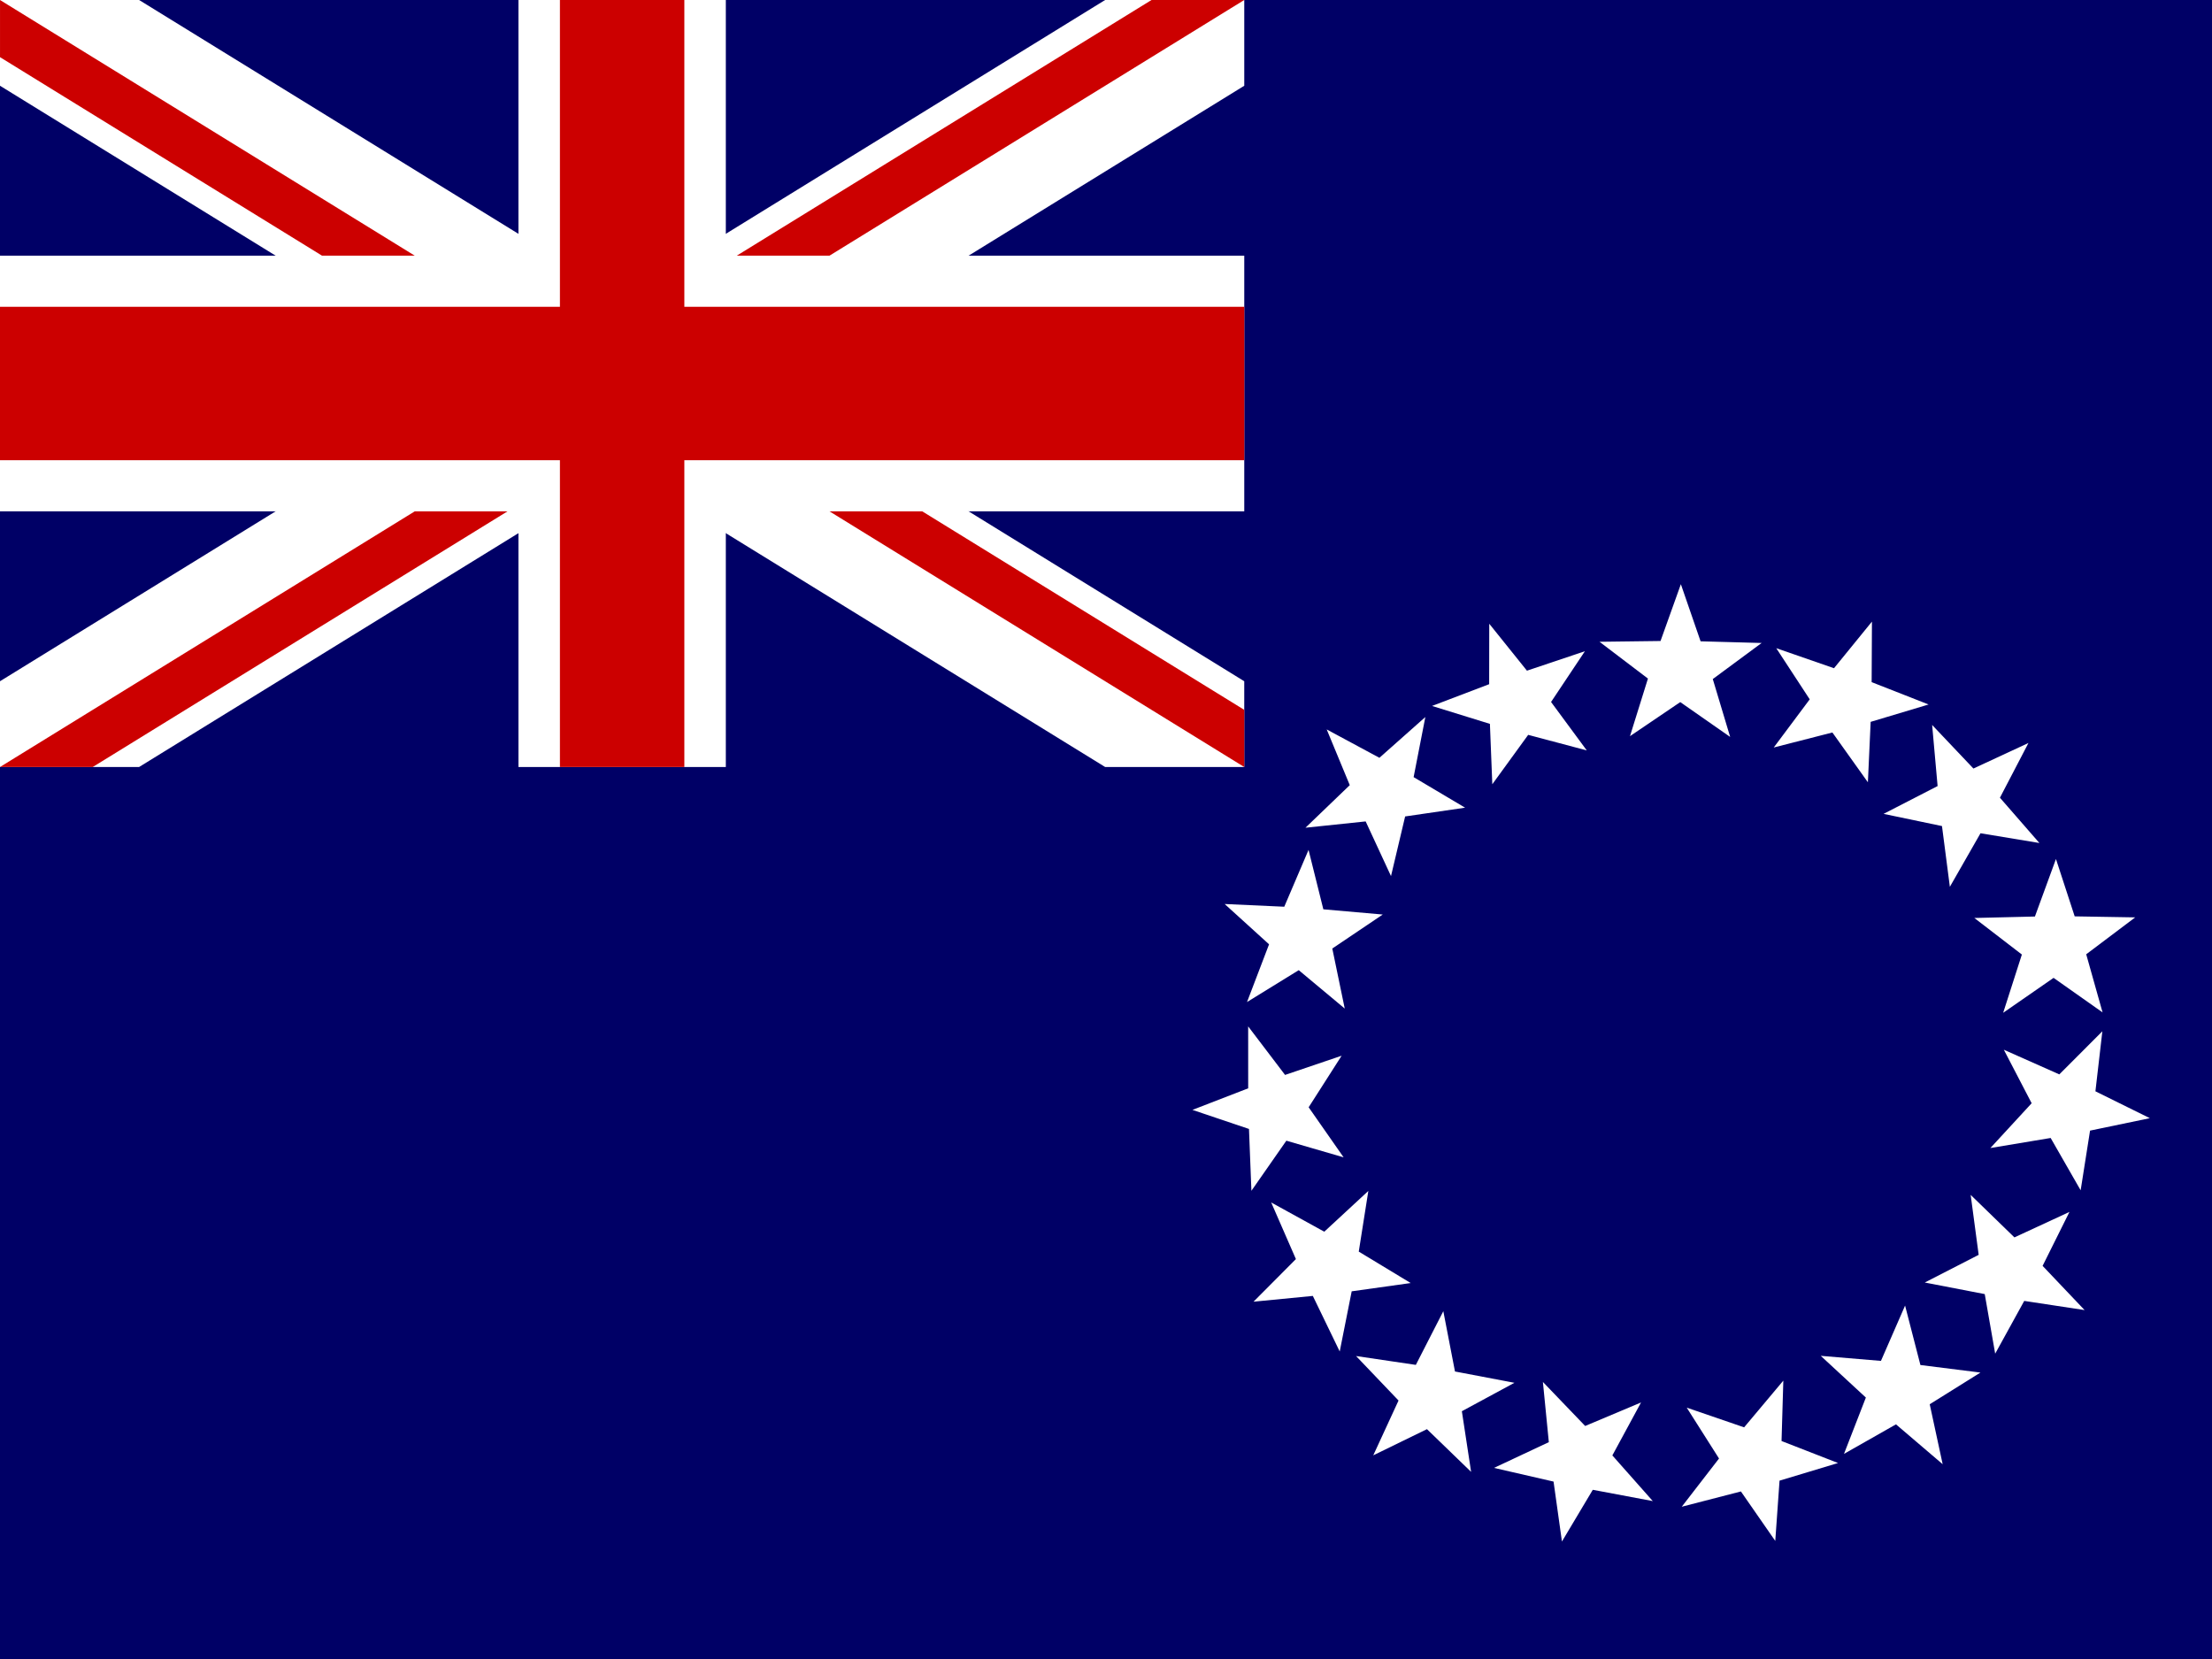
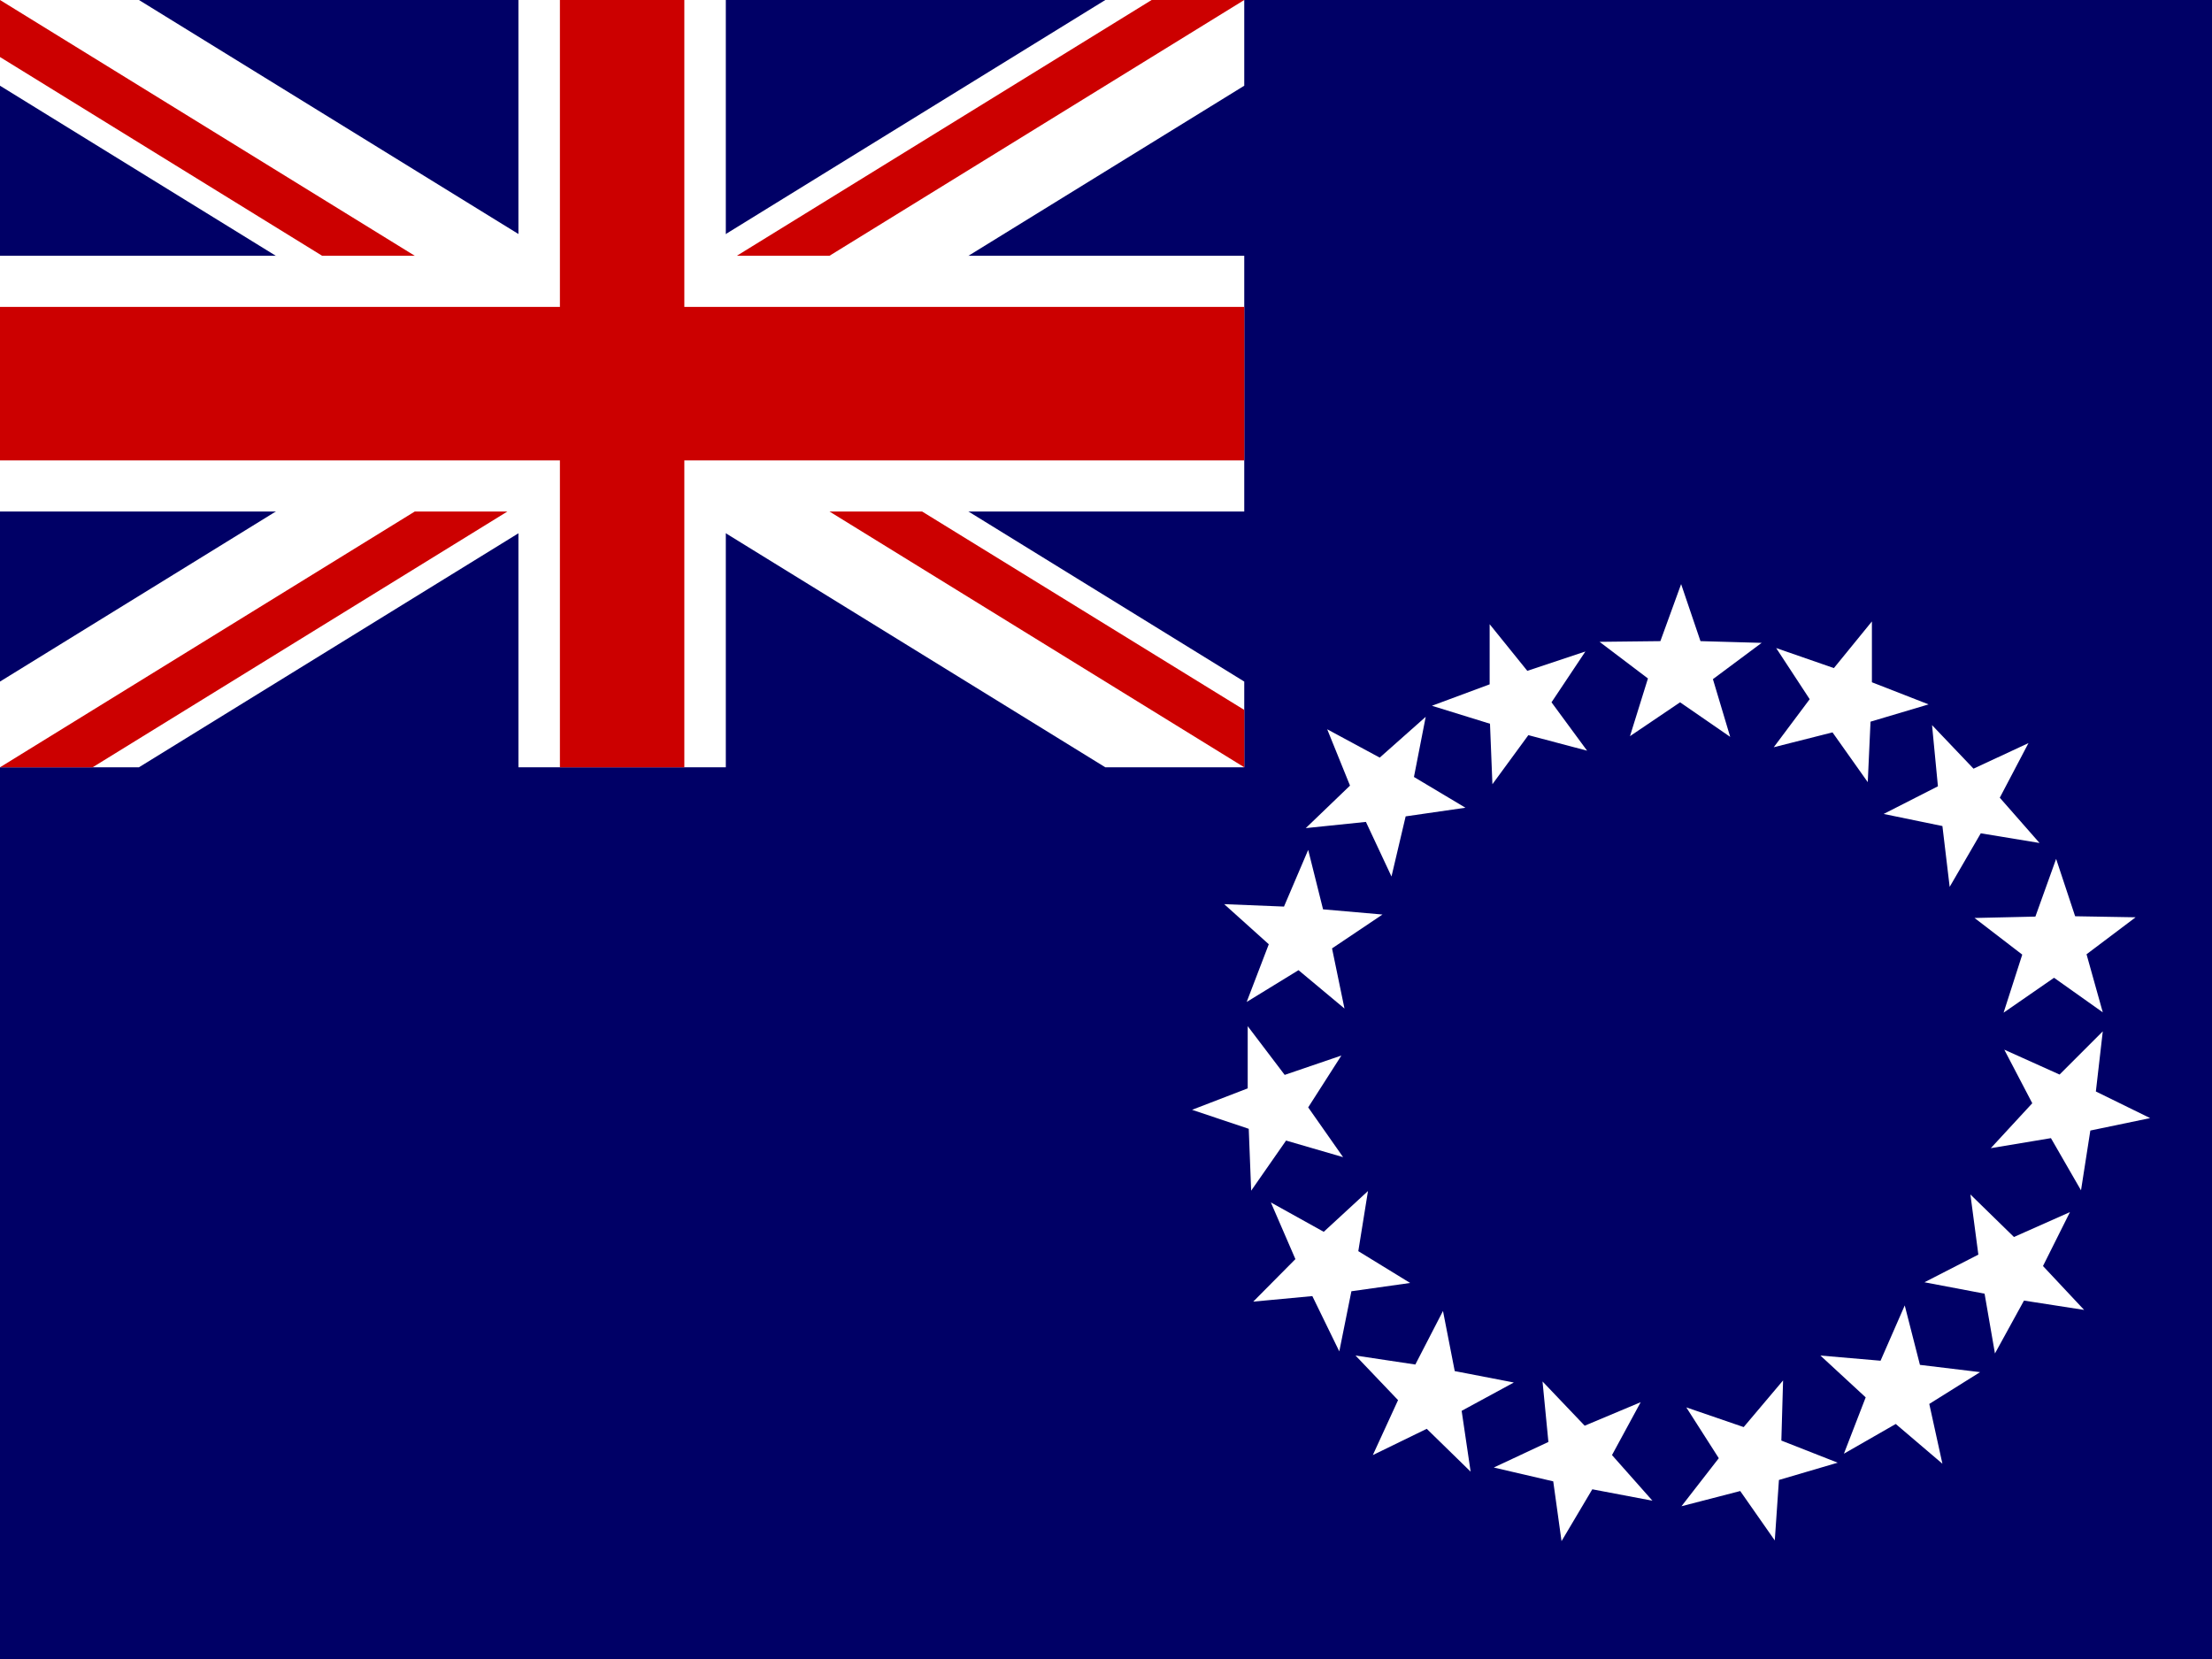
- <svg xmlns="http://www.w3.org/2000/svg" height="480" width="640">
+ <svg xmlns="http://www.w3.org/2000/svg" id="flag-icon-css-ck" width="640" height="480">
  <path fill="#006" d="M0 0h640v480H0z" />
  <g stroke-width="1pt">
-     <path d="M0 0v24.81l319.75 197.106H360v-24.81L40.25 0H.002zm360.004 0v24.81L40.246 221.917H0v-24.814L319.75-.003H360z" fill="#fff" />
-     <path d="M150.003 0v221.92h60V0h-60zM0 73.973v73.973h360.004V73.973H0z" fill="#fff" />
-     <path d="M0 88.766v44.384h360.004V88.766H0zM162.003 0v221.92h36V0h-36zM0 221.92l120.004-73.974h26.833l-120.004 73.97H-.003zM0 0l120.004 73.973H93.17L.004 16.54V0zm213.172 73.973L333.168 0H360L239.998 73.973h-26.833zm146.832 147.95L240 147.948h26.833L360 205.38v16.542z" fill="#c00" />
+     <path fill="#fff" d="M0 0v24.8L319.8 222H360v-24.8L40.2 0H0zm360 0v24.8L40.2 222H0v-24.8L319.8 0H360z" />
+     <path fill="#fff" d="M150 0v222h60V0h-60zM0 74v74h360V74H0z" />
+     <path fill="#c00" d="M0 88.8v44.4h360V88.8H0zM162 0v222h36V0h-36zM0 222l120-74h26.8l-120 74H0zM0 0l120 74H93.2L0 16.5V0zm213.2 74l120-74H360L240 74h-26.8zM360 222l-120-74h26.8l93.2 57.4v16.5z" />
  </g>
-   <g fill-rule="evenodd" fill="#fff">
-     <path d="M471.6 213l5.2-16.668-14.013-10.647 17.655-.224 5.883-16.437 5.708 16.527 17.657.484-14.128 10.438 5.028 16.744-14.44-10.078M513.2 216.274l10.408-13.934-9.68-14.798 16.706 5.795 10.977-13.484-.086 17.512 16.474 6.463-16.76 5.026-.8 17.485-10.272-14.408M431.77 226.907l-.693-17.47-16.746-5.183 16.53-6.296.027-17.487 10.905 13.578 16.77-5.63-9.793 14.685 10.336 14.016-16.956-4.503M402.46 253.484l-7.332-15.822-17.415 1.824 12.818-12.317-6.675-16.123 15.25 8.21 13.292-11.798-3.394 17.39 14.894 8.84-17.348 2.535M389.076 291.806l-13.31-11.106-14.964 9.22 6.375-16.7-12.845-11.664 17.247.787 7.023-16.44 4.283 17.19 17.19 1.508-14.6 9.836M388.75 334.854l-16.568-4.817-10.11 14.498-.703-17.895-16.36-5.516 16.13-6.24-.004-17.916 10.672 14.04 16.364-5.554-9.538 14.917M408.16 371.223l-17.074 2.394-3.463 17.41-7.78-16.078-17.162 1.67 12.265-12.328-7.15-16.382 15.36 8.46 12.748-11.796-2.772 17.556M438.17 400.085l-15.208 8.226 2.676 17.55-12.775-12.362-15.537 7.577 7.314-15.863-12.288-12.87 17.295 2.56 7.95-15.535 3.374 17.447M474.803 405.778l-8.3 15.322 11.7 13.21-17.36-3.266-8.924 14.962-2.428-17.338-17.226-3.962 15.86-7.448-1.716-17.417 12.23 12.738M515.972 399.456l-.517 17.475 16.345 6.365-16.924 5.103-1.237 17.442-9.94-14.32-17.116 4.423 10.783-13.952-9.342-14.716 16.604 5.698M559.028 209.756l11.944 12.604 15.92-7.39-8.25 15.835 11.418 13.102-17.04-2.82-8.864 15.496-2.28-17.577-16.9-3.53 15.632-8.043M594.852 248.537l5.42 16.595 17.507.293-14.174 10.68 4.734 16.815-14.176-9.994-14.585 10.107 5.412-16.857-13.75-10.576 17.524-.422M608.277 298.384l-2.006 17.364 15.742 7.775-17.296 3.598-2.72 17.27-8.68-15.14-17.43 2.904L587.82 319.2l-8.05-15.48 16.054 7.133M598.755 350.648l-7.767 15.607 12.148 12.79-17.462-2.652-8.406 15.268-3.02-17.24-17.353-3.35 15.596-8.006-2.314-17.345 12.66 12.296M573.003 397.124l-14.675 9.17 3.747 17.348-13.508-11.534-15.043 8.542 6.328-16.293-13.053-12.072 17.417 1.465 6.983-16.006 4.437 17.2" />
-   </g>
+   <path fill="#fff" fill-rule="evenodd" d="M471.6 213l5.2-16.7-14-10.6 17.6-.2 6-16.5 5.6 16.5 17.7.5-14.1 10.5 5 16.7-14.5-10m27.1 13l10.4-13.9-9.7-14.8 16.7 5.8 11-13.5v17.6l16.4 6.4-16.8 5-.8 17.5-10.2-14.4m-98.4 15l-.7-17.5-16.8-5.2L431 198v-17.4l10.9 13.5 16.8-5.6-9.8 14.7 10.3 14-17-4.5m-39.6 40.9l-7.4-15.8-17.4 1.8 12.8-12.3L384 211l15.2 8.2 13.3-11.8-3.4 17.4 14.9 8.9-17.3 2.5M389 291.8l-13.3-11.1-15 9.2 6.4-16.7-12.9-11.6 17.3.7 7-16.4 4.3 17.2 17.2 1.5-14.6 9.8m3.2 60.4l-16.5-4.8-10.1 14.5-.7-17.9-16.4-5.5 16.1-6.2v-18l10.7 14.1 16.4-5.6-9.6 15m29.5 50.8l-17 2.4-3.5 17.4-7.8-16-17.1 1.6 12.2-12.3-7.1-16.4 15.3 8.5 12.8-11.8L393 362m45 38l-15.1 8.2 2.6 17.6-12.7-12.4-15.6 7.6 7.3-15.9-12.3-12.9 17.3 2.6 8-15.5 3.4 17.4m53.8 9l-8.3 15.3 11.7 13.2-17.4-3.3-8.9 15-2.4-17.3-17.2-4 15.8-7.4-1.7-17.5 12.2 12.8m57.4-13.1l-.5 17.4 16.3 6.4-17 5-1.2 17.5-10-14.3-17 4.4 10.8-13.9-9.4-14.7 16.6 5.7M559 209.8l12 12.6 15.9-7.4-8.3 15.8 11.5 13.1-17-2.8-9 15.5L562 239l-17-3.5 15.7-8m34.2 21l5.5 16.6 17.5.3-14.2 10.7 4.7 16.8-14.1-10-14.6 10.1 5.4-16.8-13.8-10.6 17.6-.4m19.5 33.2l-2 17.4 15.7 7.7-17.3 3.6-2.7 17.3-8.7-15.1-17.4 2.9 12-13-8.1-15.5 16 7.2m3 39.8l-7.8 15.6L603 379l-17.4-2.7-8.4 15.3-3-17.3-17.4-3.3 15.6-8-2.3-17.4 12.6 12.3m-9.8 39.1l-14.7 9.2 3.8 17.3-13.5-11.5-15 8.6 6.3-16.3-13.1-12.1 17.4 1.5 7-16 4.4 17.2" />
</svg>
